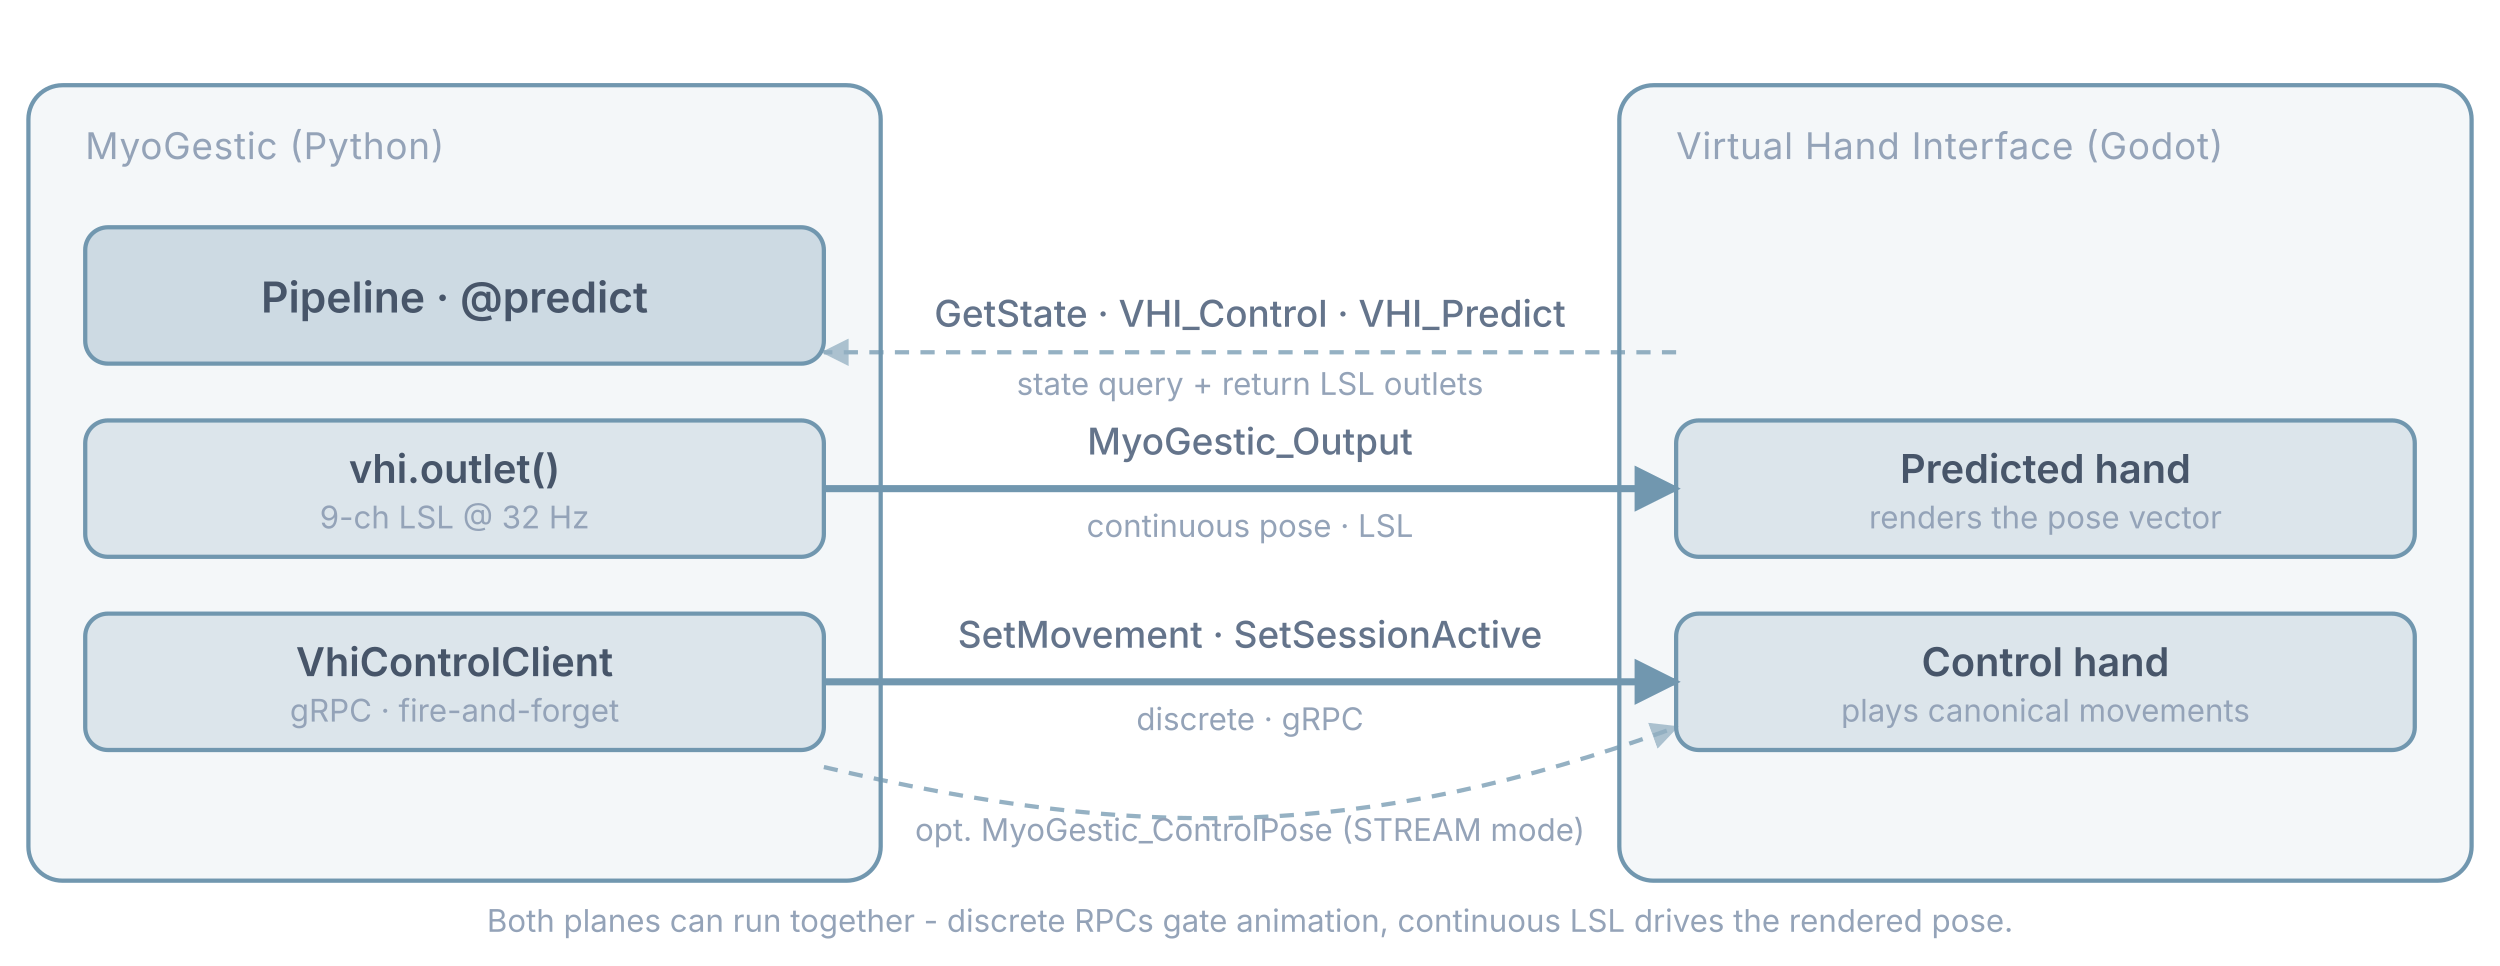
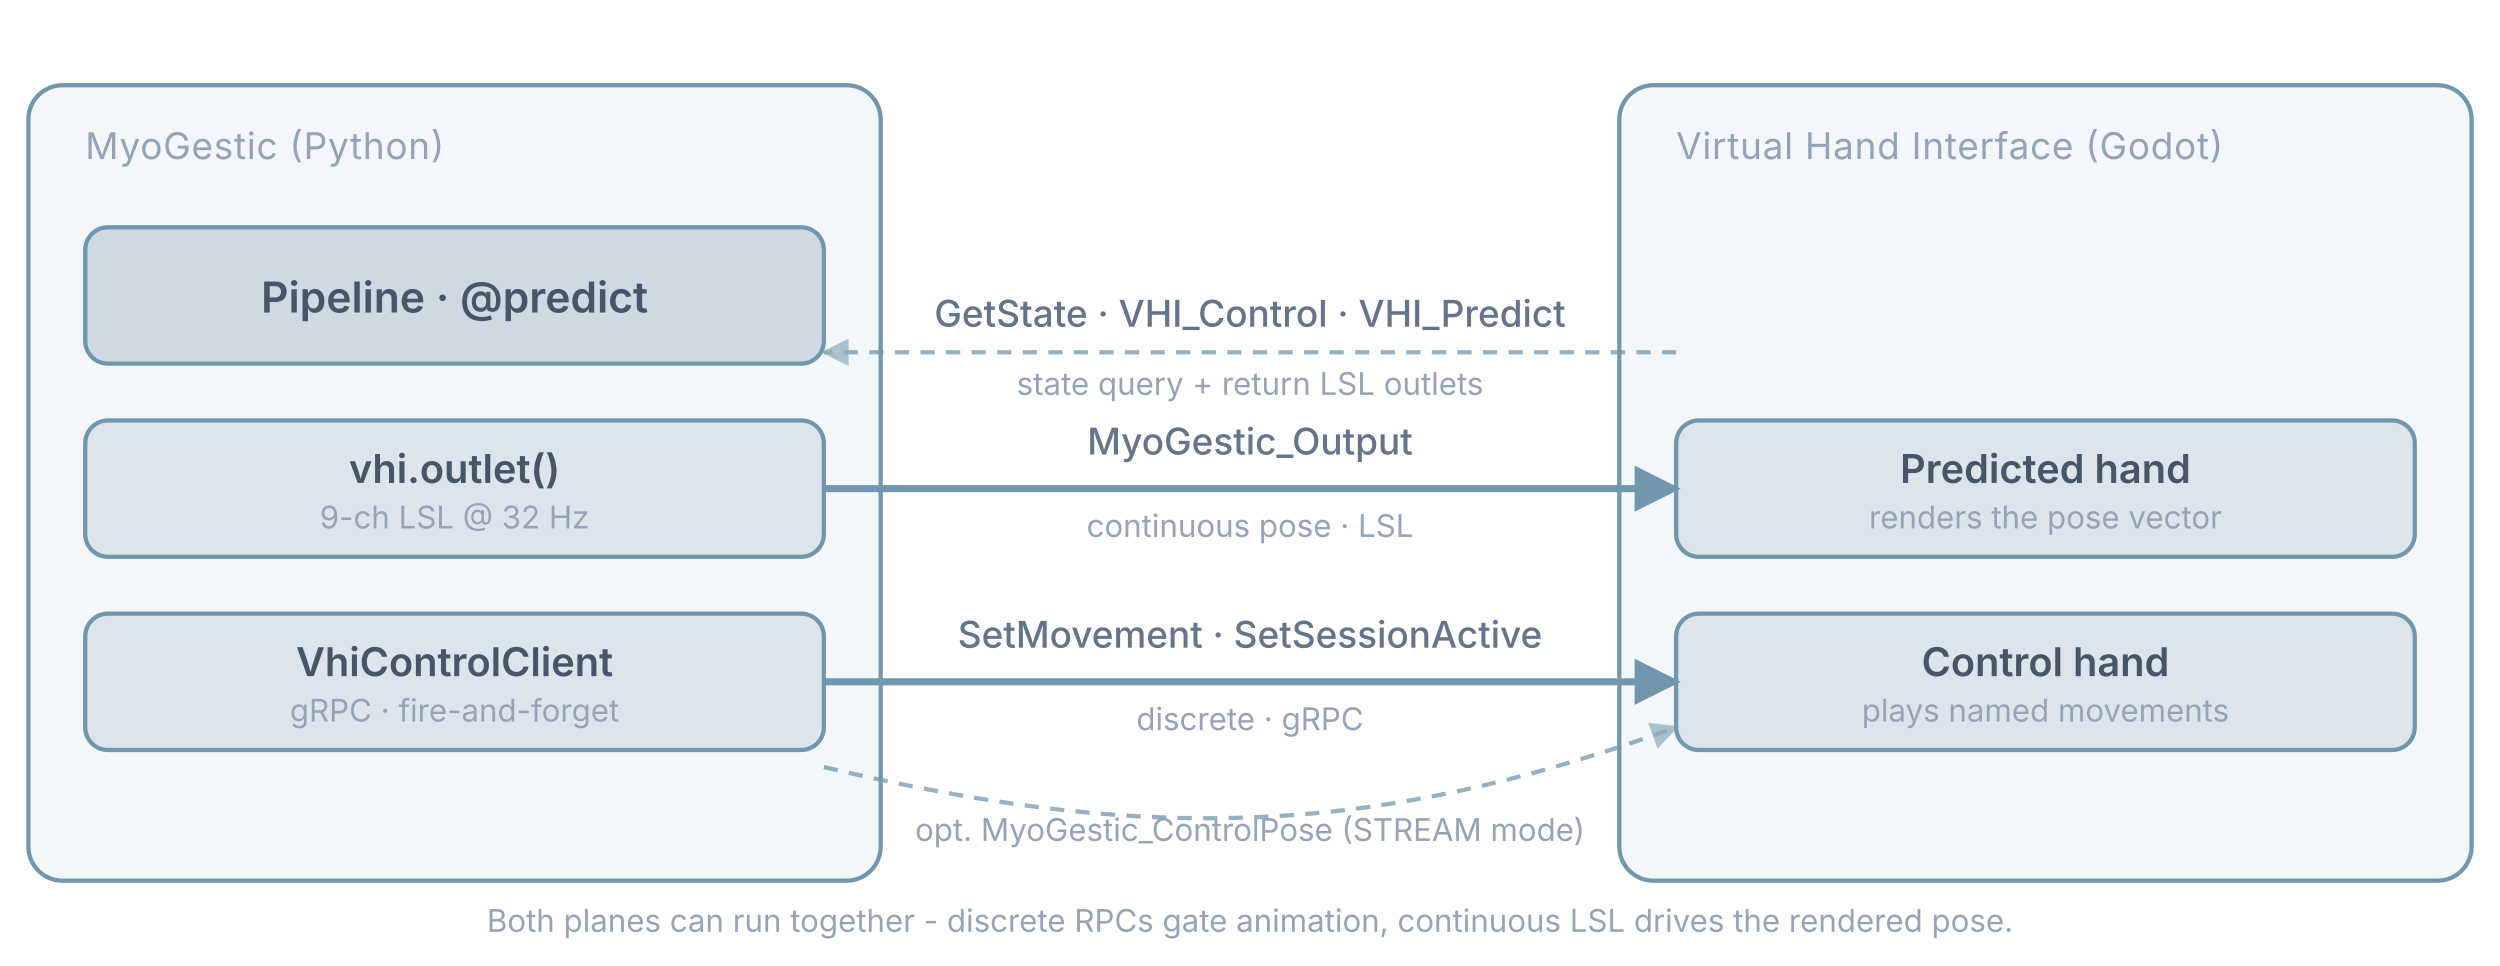
<svg xmlns="http://www.w3.org/2000/svg" viewBox="0 0 880 340" role="img" aria-labelledby="mg-vhi-title mg-vhi-desc" preserveAspectRatio="xMidYMid meet">
  <defs>
    <style>
      .text-strong { fill: #475569; font-weight: 600; }
      .text-body   { fill: #64748b; font-weight: 500; }
      .text-faint  { fill: #94a3b8; font-weight: 400; }
      @media (prefers-color-scheme: dark) {
        .text-strong { fill: #e2e8f0; }
        .text-body   { fill: #cbd5e1; }
        .text-faint  { fill: #94a3b8; }
      }
      .lane      { fill: rgba(113,151,175,0.08); stroke: #7197AF; stroke-width: 1.5; }
      .node      { fill: rgba(113,151,175,0.18); stroke: #7197AF; stroke-width: 1.5; }
      .accent    { fill: rgba(113,151,175,0.30); stroke: #7197AF; stroke-width: 1.5; }
      .edge        { stroke: #7197AF; stroke-width: 2.5; fill: none; }
      .edge-thin   { stroke: #7197AF; stroke-width: 2; fill: none; opacity: 0.85; }
      .edge-dash   { stroke: #7197AF; stroke-width: 1.5; fill: none; stroke-dasharray: 5 4; opacity: 0.75; }
      text { font-family: Inter, -apple-system, BlinkMacSystemFont, "Segoe UI", Roboto, sans-serif; }
    </style>
    <marker id="mgv-arrow" viewBox="0 0 10 10" refX="9" refY="5" markerWidth="6.5" markerHeight="6.5" orient="auto">
      <path d="M0 0 L10 5 L0 10 z" fill="#7197AF" />
    </marker>
    <marker id="mgv-arrow-faint" viewBox="0 0 10 10" refX="9" refY="5" markerWidth="6.5" markerHeight="6.5" orient="auto">
      <path d="M0 0 L10 5 L0 10 z" fill="#7197AF" opacity="0.75" />
    </marker>
  </defs>
  <rect class="lane" x="10" y="30" width="300" height="280" rx="12" />
  <text class="text-faint" x="30" y="56" font-size="13" letter-spacing="0.02em">MyoGestic (Python)</text>
  <rect class="accent" x="30" y="80" width="260" height="48" rx="8" />
  <text class="text-strong" x="160" y="110" font-size="15" text-anchor="middle">Pipeline · @predict</text>
  <rect class="node" x="30" y="148" width="260" height="48" rx="8" />
  <text class="text-strong" x="160" y="170" font-size="14" text-anchor="middle">vhi.outlet()</text>
  <text class="text-faint" x="160" y="186" font-size="11" text-anchor="middle">9-ch LSL @ 32 Hz</text>
  <rect class="node" x="30" y="216" width="260" height="48" rx="8" />
  <text class="text-strong" x="160" y="238" font-size="14" text-anchor="middle">VhiControlClient</text>
  <text class="text-faint" x="160" y="254" font-size="11" text-anchor="middle">gRPC · fire-and-forget</text>
  <rect class="lane" x="570" y="30" width="300" height="280" rx="12" />
  <text class="text-faint" x="590" y="56" font-size="13" letter-spacing="0.02em">Virtual Hand Interface (Godot)</text>
  <rect class="node" x="590" y="148" width="260" height="48" rx="8" />
  <text class="text-strong" x="720" y="170" font-size="14" text-anchor="middle">Predicted hand</text>
  <text class="text-faint" x="720" y="186" font-size="11" text-anchor="middle">renders the pose vector</text>
  <rect class="node" x="590" y="216" width="260" height="48" rx="8" />
  <text class="text-strong" x="720" y="238" font-size="14" text-anchor="middle">Control hand</text>
-   <text class="text-faint" x="720" y="254" font-size="11" text-anchor="middle">plays canonical movements</text>
+   <text class="text-faint" x="720" y="254" font-size="11" text-anchor="middle">plays named movements</text>
  <path class="edge" d="M290 172 L590 172" marker-end="url(#mgv-arrow)" />
  <text class="text-body" x="440" y="160" font-size="13" text-anchor="middle">MyoGestic_Output</text>
  <text class="text-faint" x="440" y="189" font-size="11" text-anchor="middle">continuous pose · LSL</text>
  <path class="edge" d="M290 240 L590 240" marker-end="url(#mgv-arrow)" />
  <text class="text-body" x="440" y="228" font-size="13" text-anchor="middle">SetMovement · SetSessionActive</text>
  <text class="text-faint" x="440" y="257" font-size="11" text-anchor="middle">discrete · gRPC</text>
  <path class="edge-dash" d="M290 270 C 400 296, 480 296, 590 256" marker-end="url(#mgv-arrow-faint)" />
  <text class="text-faint" x="440" y="296" font-size="11" text-anchor="middle">opt. MyoGestic_ControlPose (STREAM mode)</text>
  <path class="edge-dash" d="M590 124 L290 124" marker-end="url(#mgv-arrow-faint)" />
  <text class="text-body" x="440" y="115" font-size="13" text-anchor="middle">GetState · VHI_Control · VHI_Predict</text>
  <text class="text-faint" x="440" y="139" font-size="11" text-anchor="middle">state query + return LSL outlets</text>
  <text class="text-faint" x="440" y="328" font-size="11" text-anchor="middle">
    Both planes can run together - discrete RPCs gate animation, continuous LSL drives the rendered pose.
  </text>
</svg>
